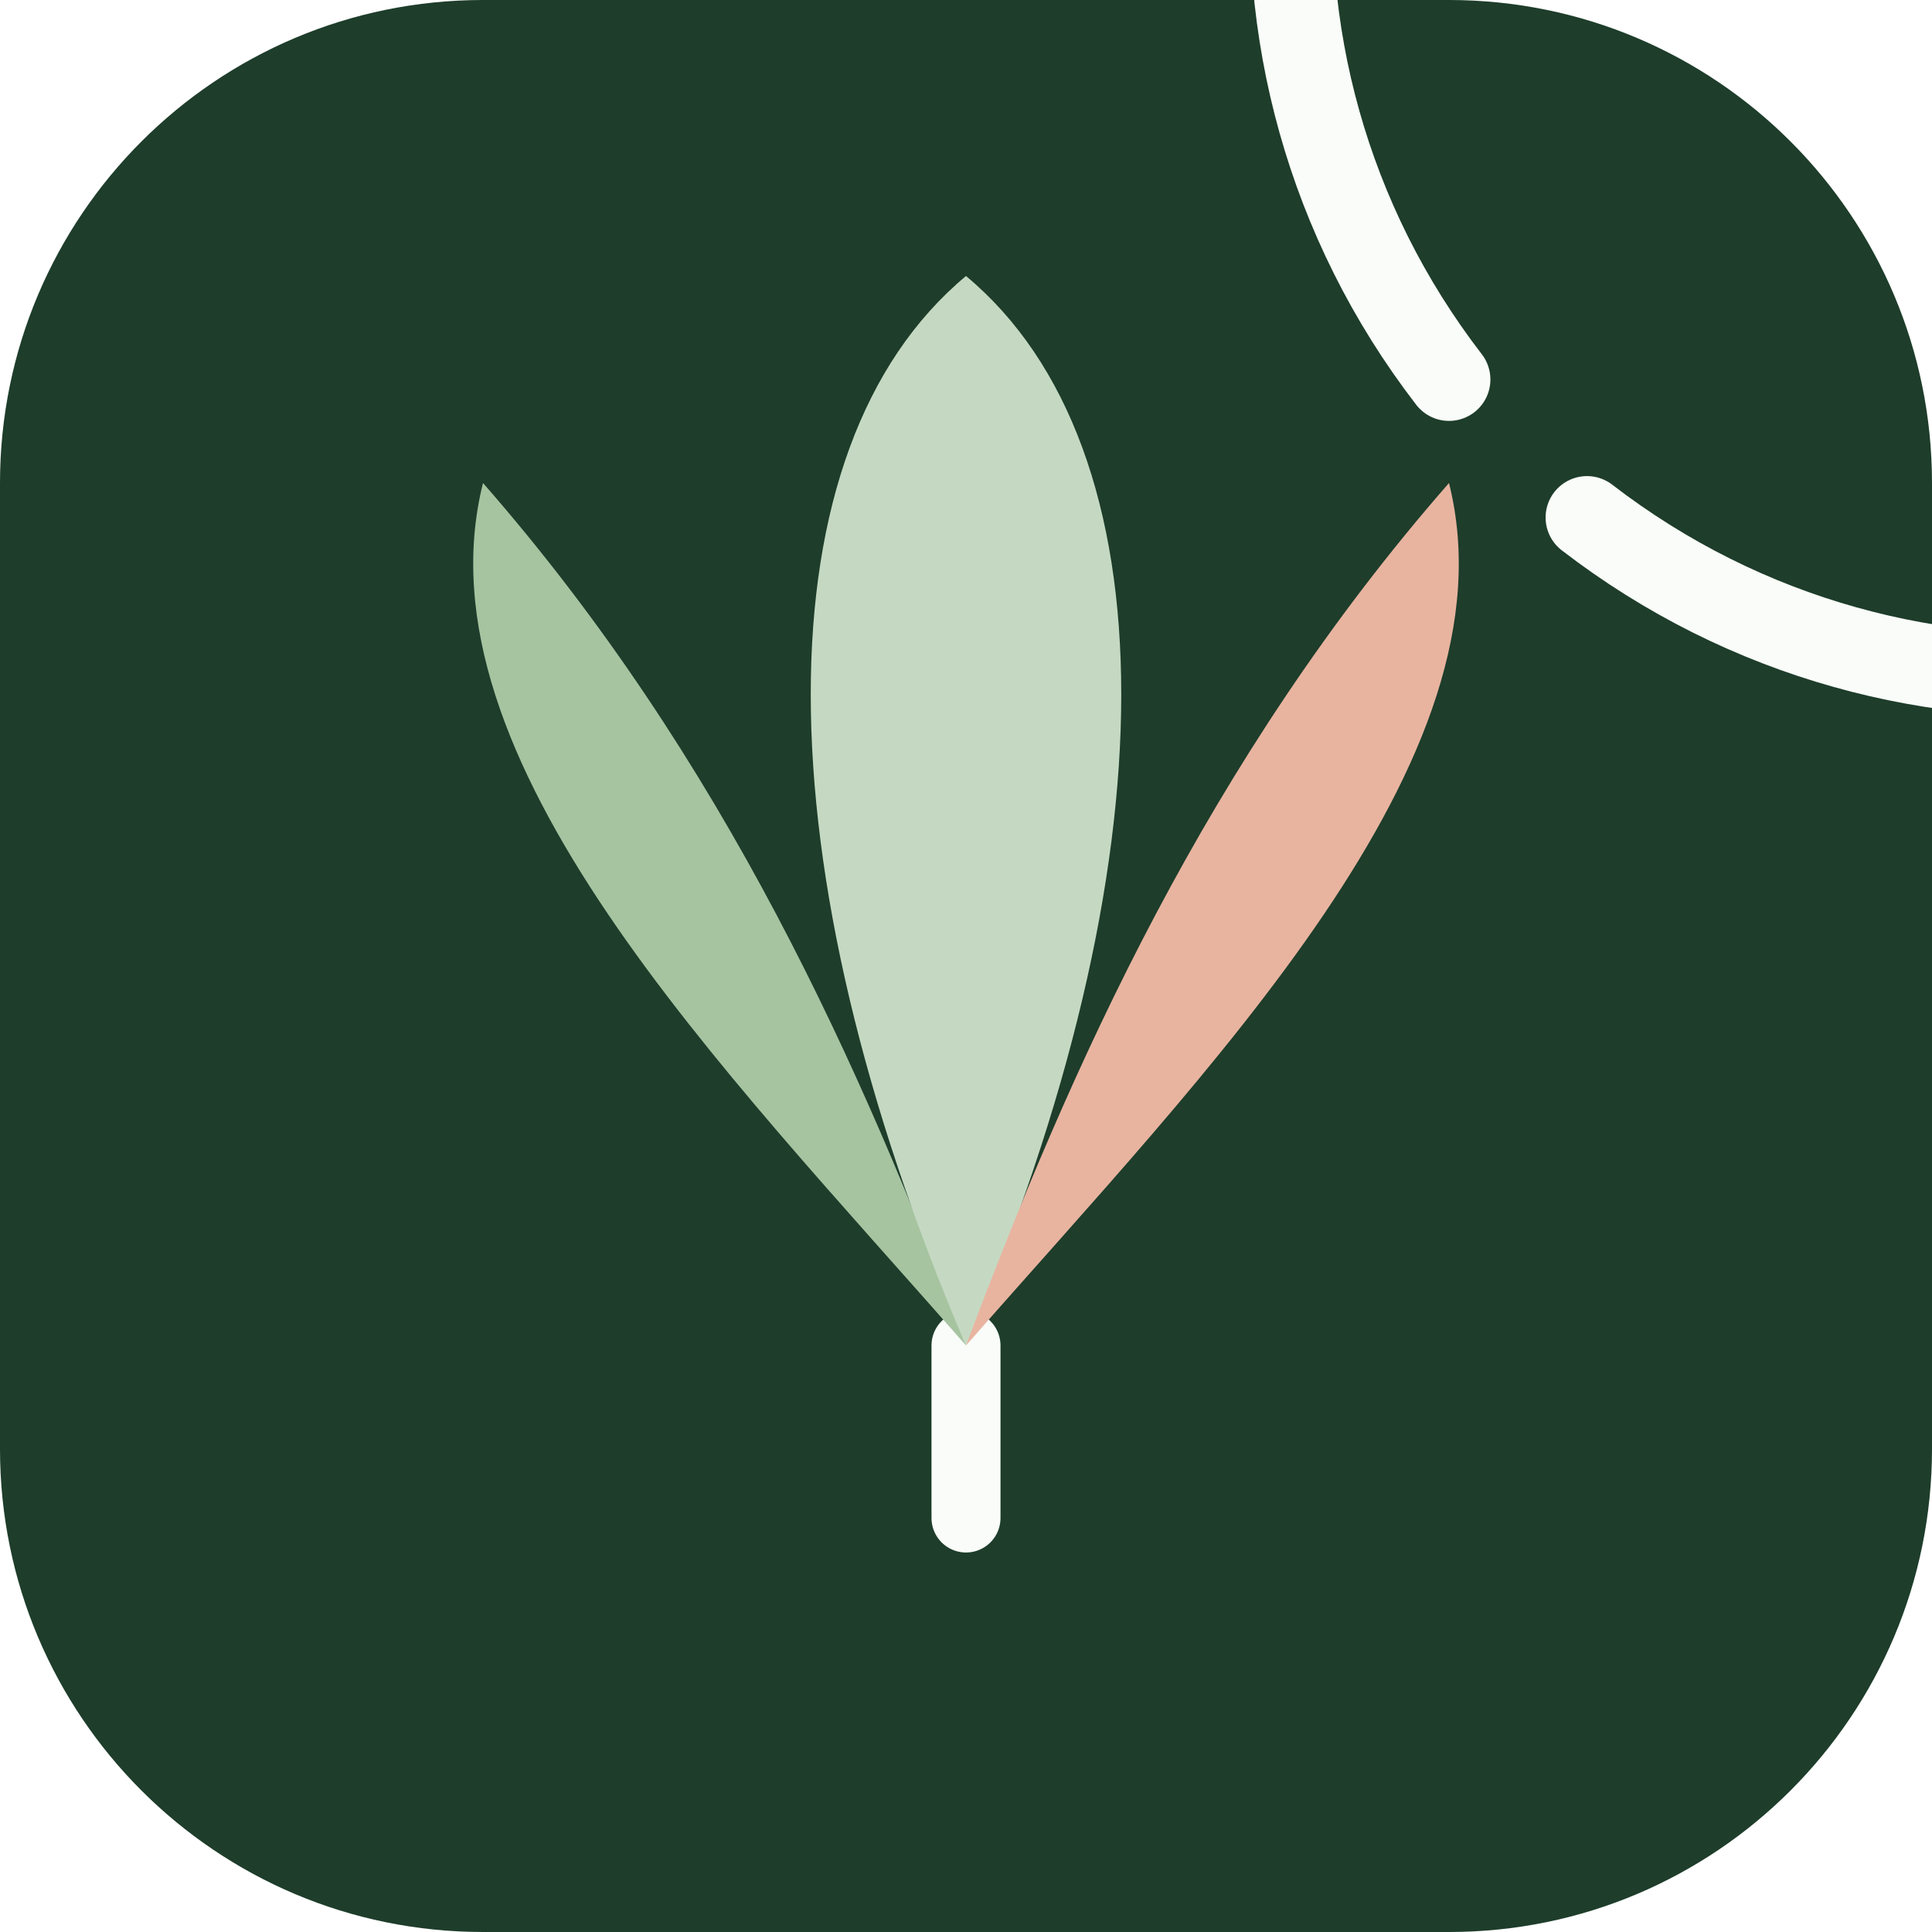
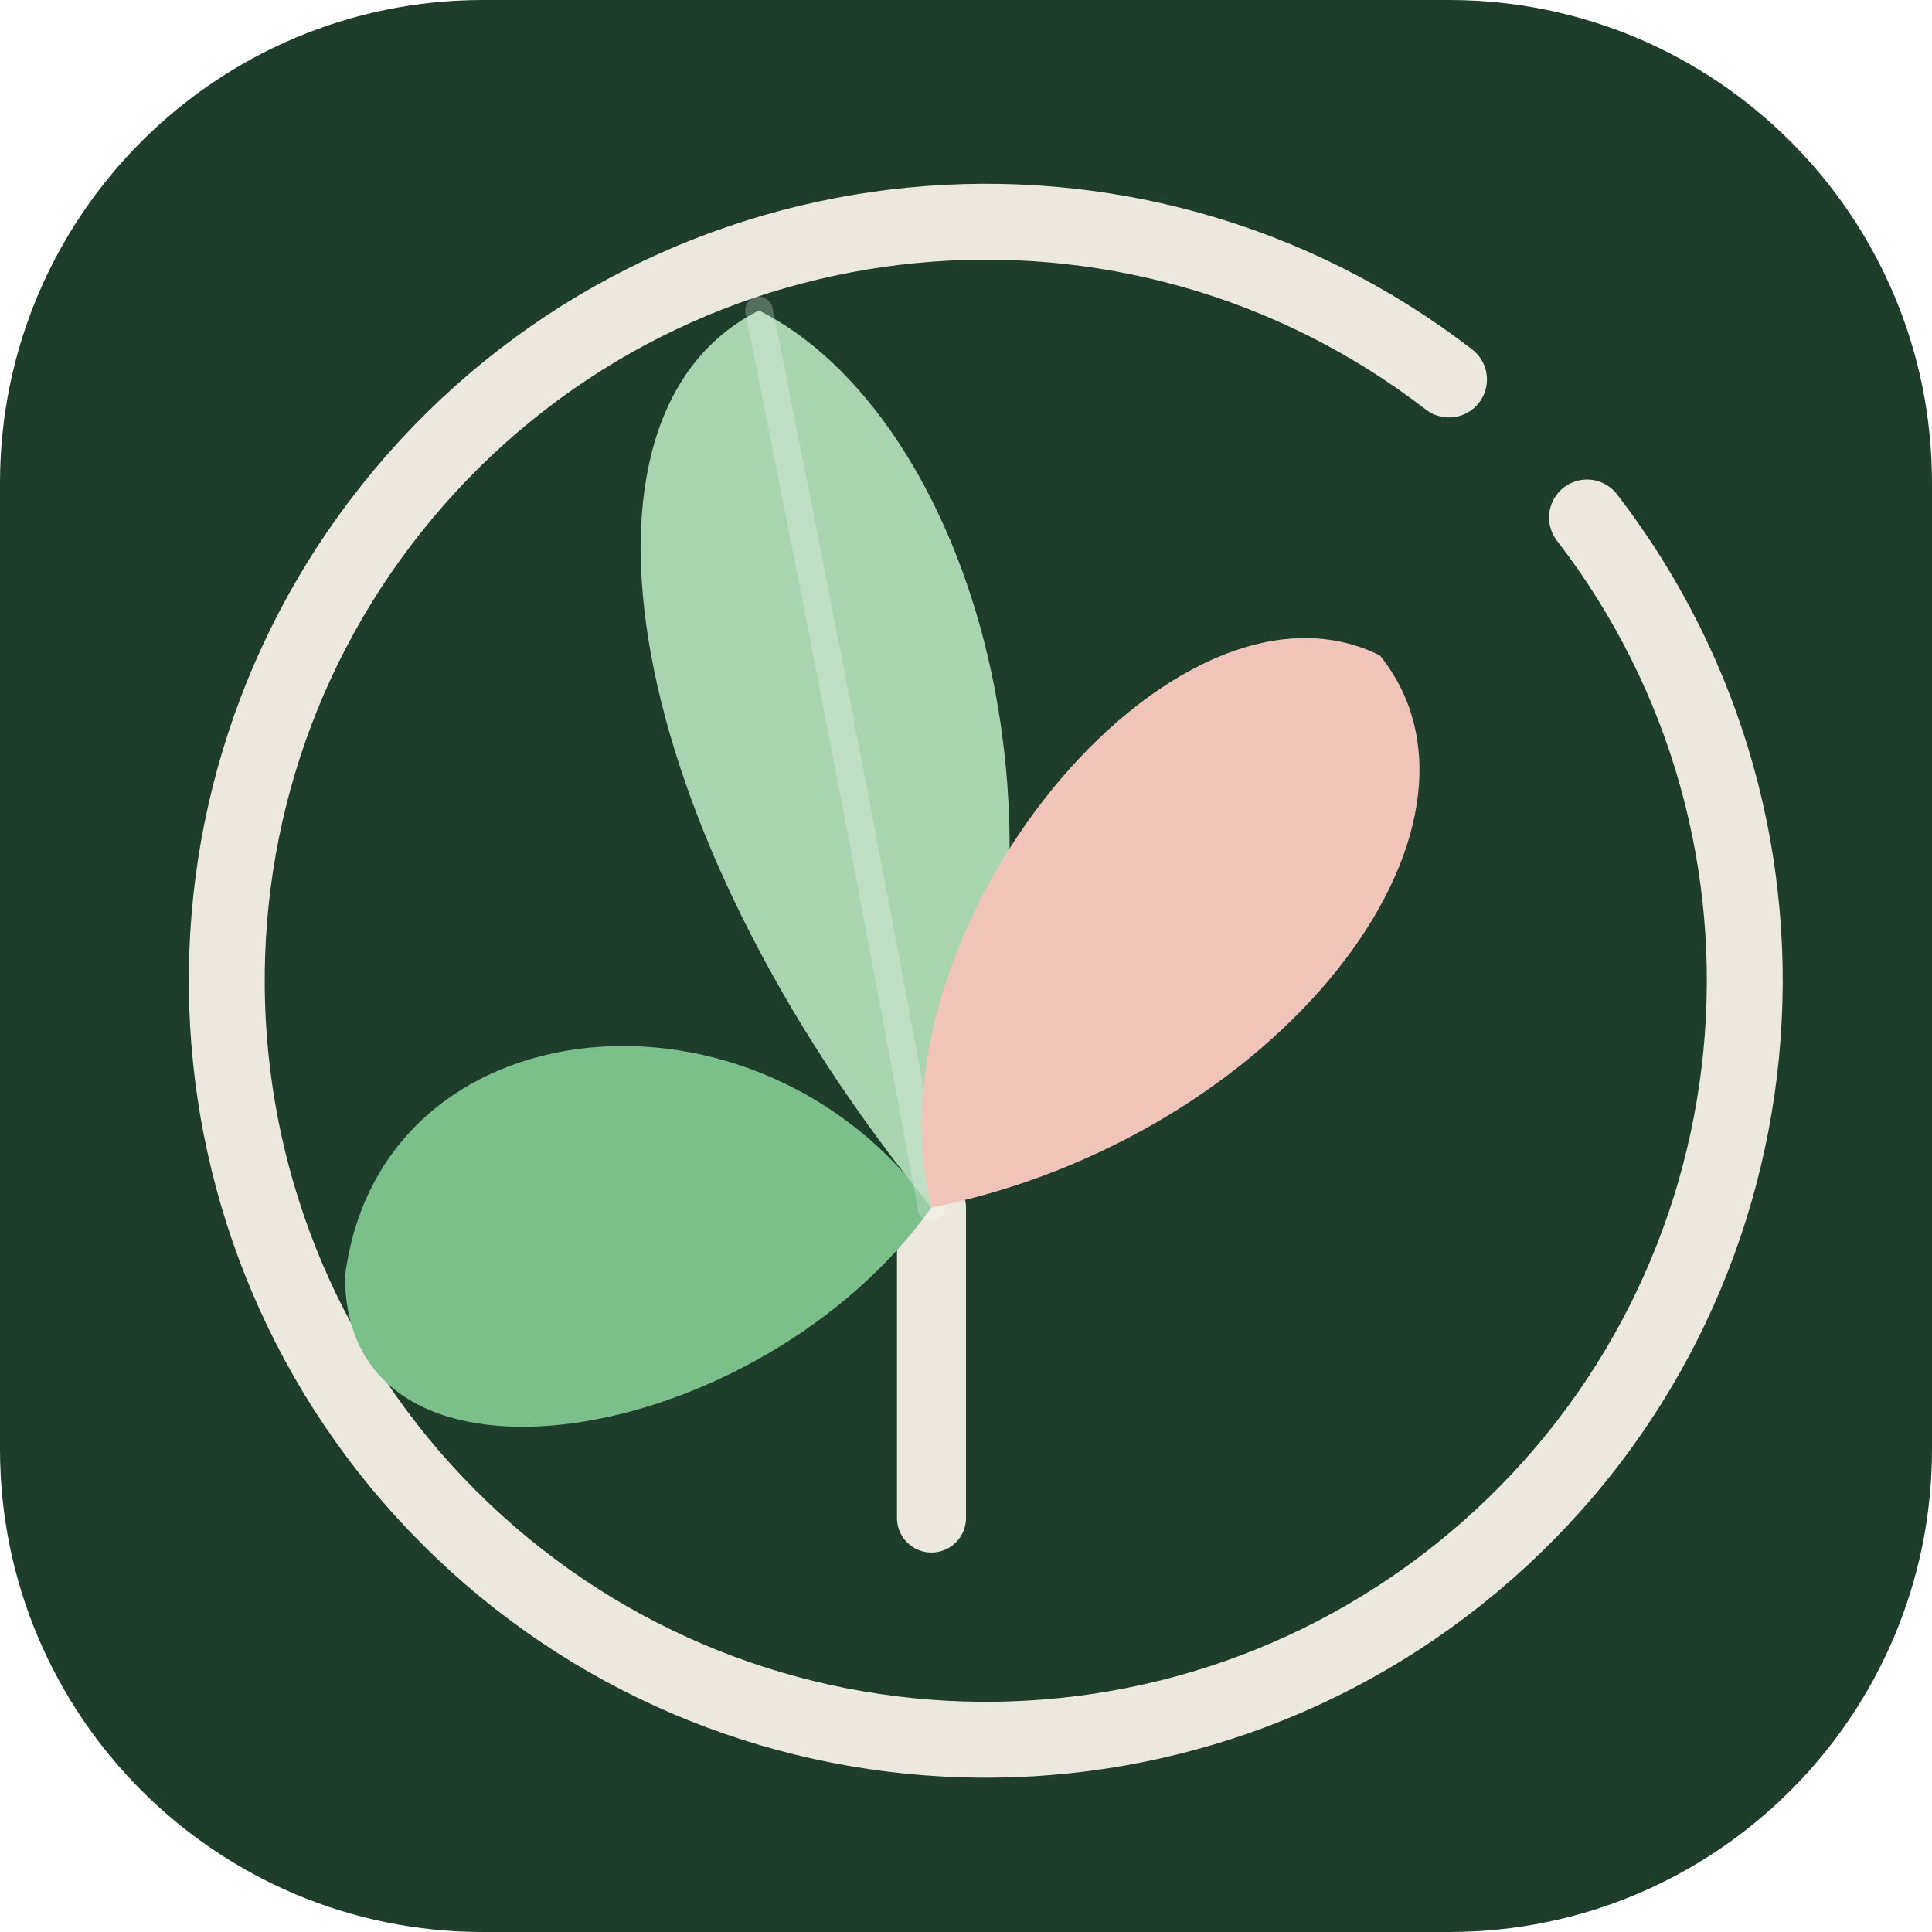
<svg xmlns="http://www.w3.org/2000/svg" viewBox="0 0 56 56">
  <rect width="56" height="56" rx="14" fill="#1E3D2B" />
-   <path d="M 42,11 A 22,22 0 1,1 46,15" stroke="#F9FCF8" stroke-width="2.4" stroke-linecap="round" fill="none" />
-   <line x1="28" y1="39" x2="28" y2="44" stroke="#F9FCF8" stroke-width="2" stroke-linecap="round" />
-   <path d="M 28,39 C 21,31 12,22 14,14 C 21,22 25,31 28,39 Z" fill="#A7C4A1" />
-   <path d="M 28,39 C 22,25 22,13 28,8 C 34,13 34,25 28,39 Z" fill="#C5D9C2" />
-   <path d="M 28,39 C 35,31 44,22 42,14 C 35,22 31,31 28,39 Z" fill="#E8B4A0" />
+   <path d="M 46,15 A 22,22 0 1,1 42,11" stroke="#EDE8DE" stroke-width="2.2" stroke-linecap="round" fill="none" />
+   <line x1="27" y1="35" x2="27" y2="44" stroke="#EDE8DE" stroke-width="2" stroke-linecap="round" />
+   <path d="M 27,35 C 22,28 11,29 10,37 C 10,44 22,42 27,35 Z" fill="#7BBF8A" />
+   <path d="M 27,35 C 32,24 28,12 22,9 C 16,12 18,24 27,35 Z" fill="#A8D4B0" />
+   <path d="M 27,35 C 25,24 23,14 22,9" stroke="rgba(255,255,255,0.25)" stroke-width="0.8" stroke-linecap="round" fill="none" />
+   <path d="M 27,35 C 25,27 34,16 40,19 C 44,24 37,33 27,35 Z" fill="#F0C4B8" />
</svg>
